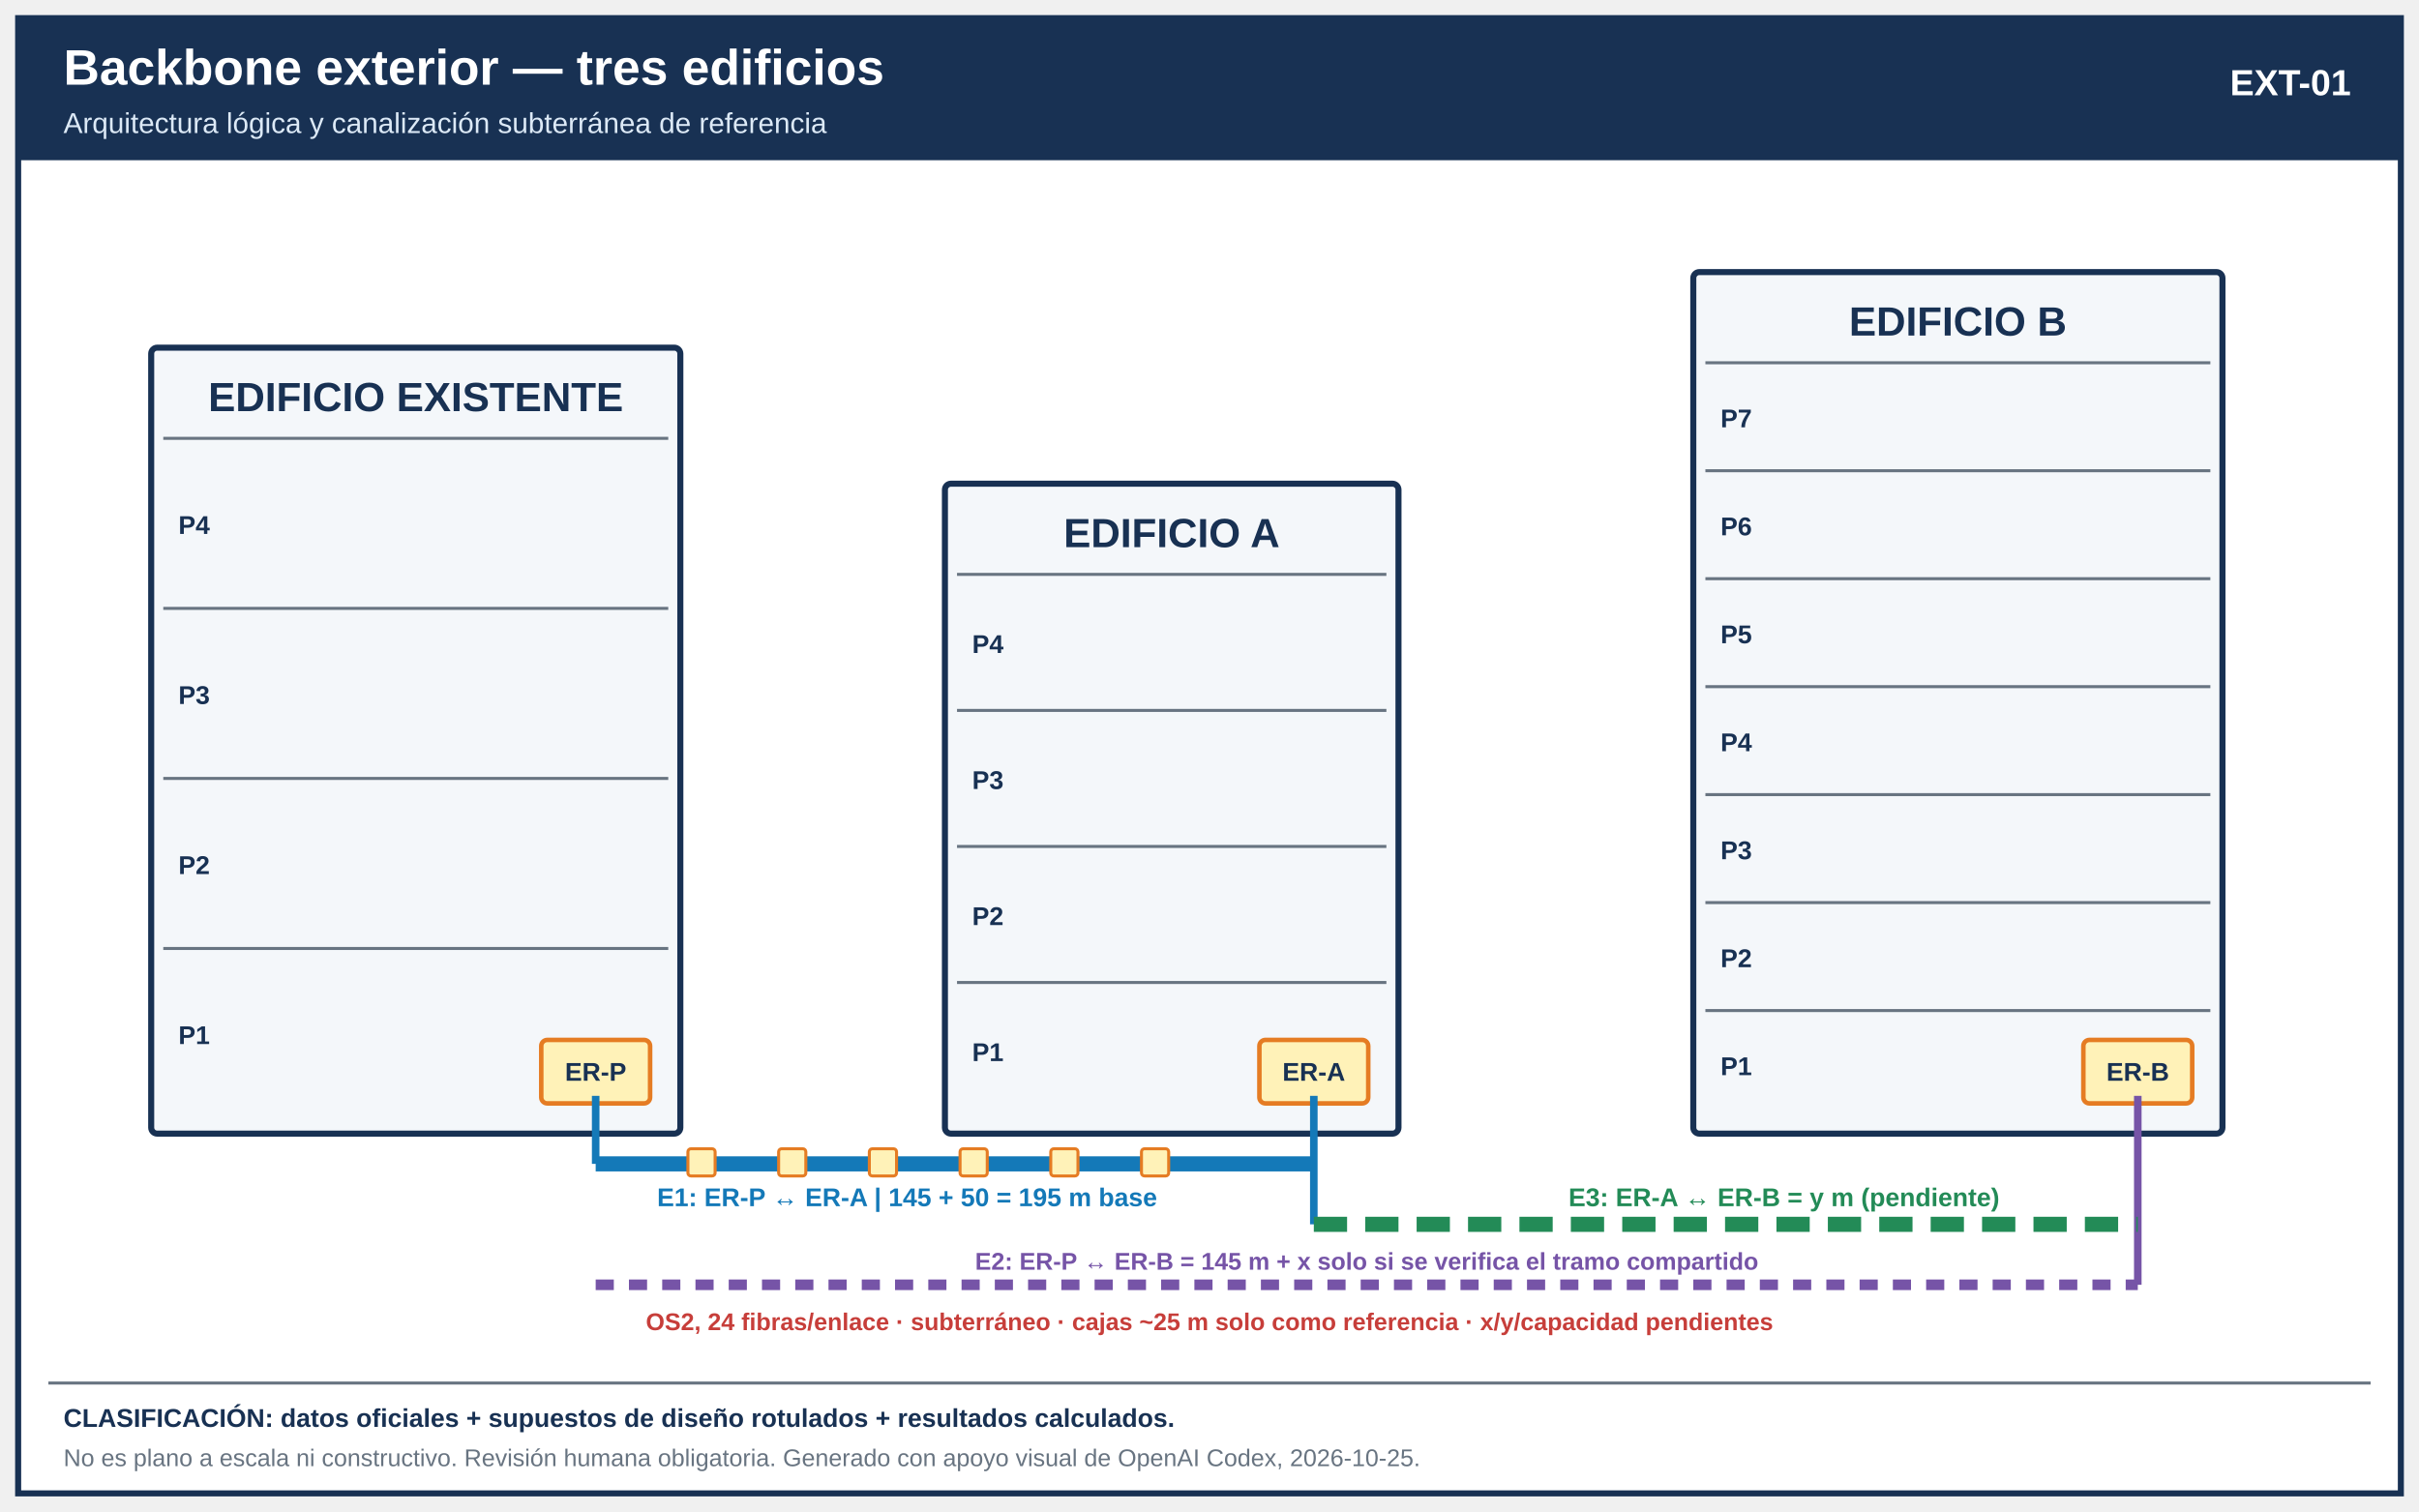
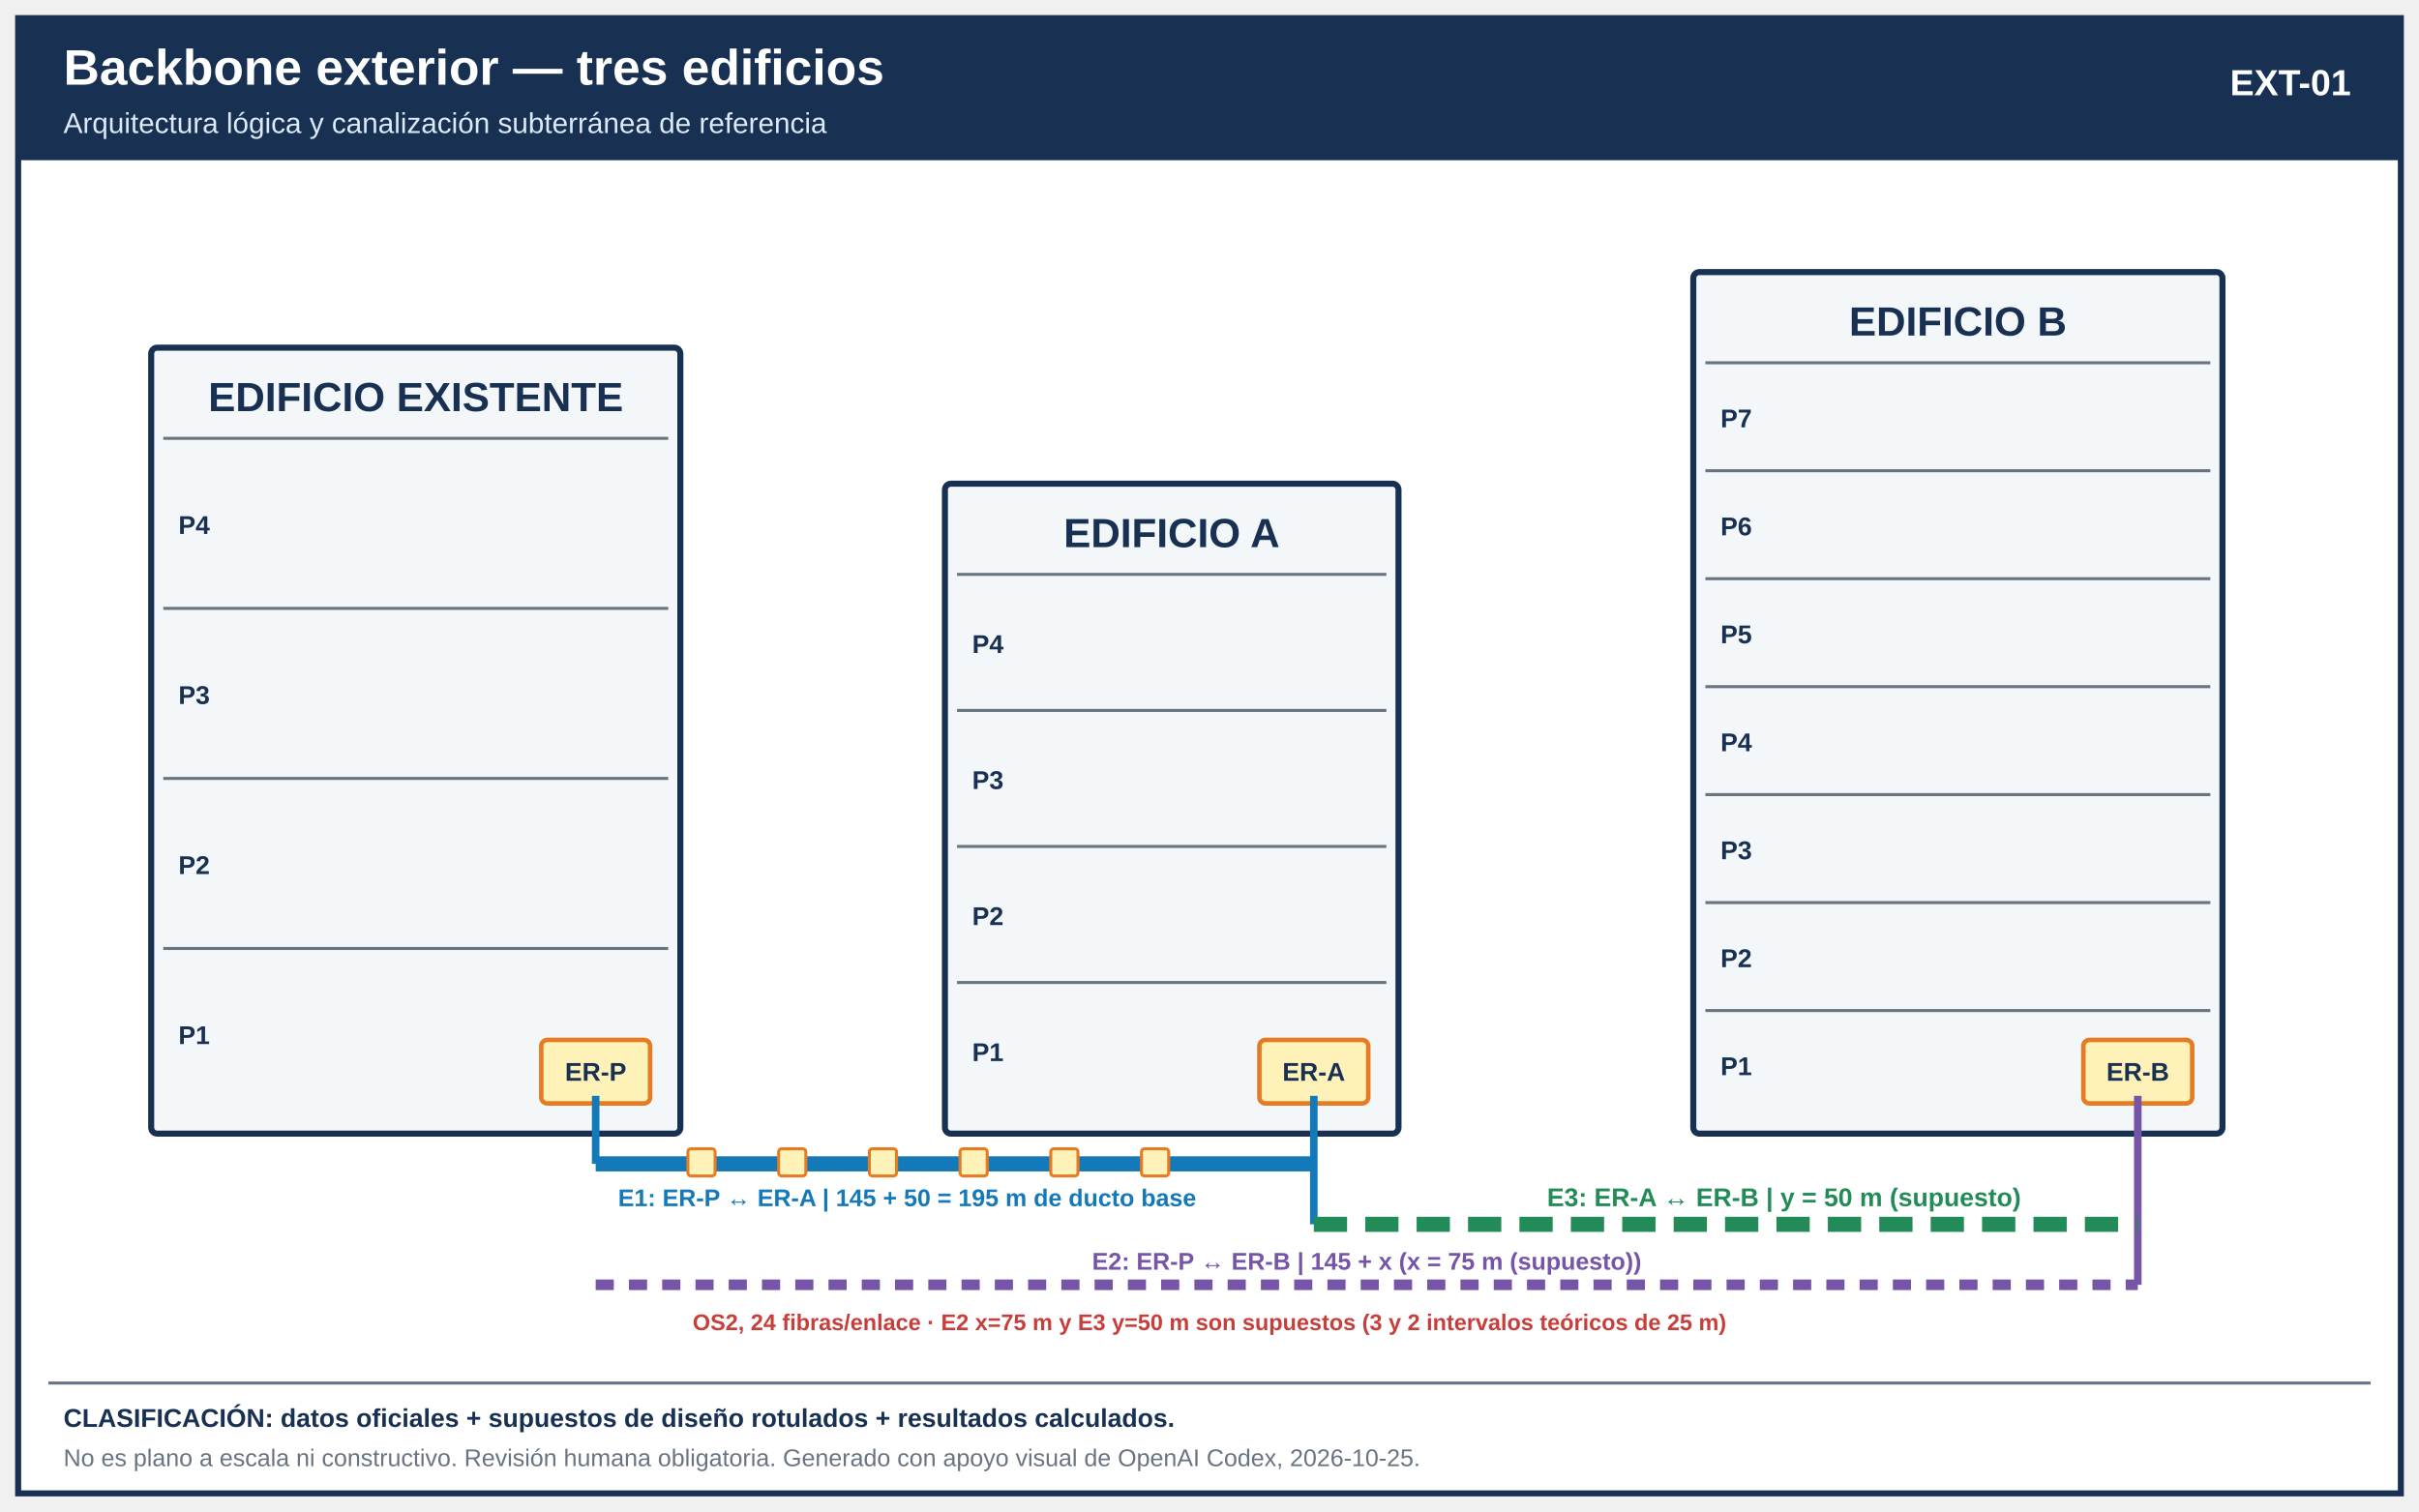
<svg xmlns="http://www.w3.org/2000/svg" width="1600" height="1000" viewBox="0 0 1600 1000">
  <defs>
    <marker id="arrow" markerWidth="10" markerHeight="10" refX="9" refY="3" orient="auto" markerUnits="strokeWidth">
      <path d="M0,0 L0,6 L9,3 z" fill="#183153" />
    </marker>
  </defs>
  <style>text{font-family:Arial,Helvetica,sans-serif}.small{font-size:18px}.tiny{font-size:15px}</style>
  <rect x="12" y="12" width="1576" height="976" rx="0" fill="white" stroke="#183153" stroke-width="4" />
  <rect x="12" y="12" width="1576" height="94" rx="0" fill="#183153" stroke="#183153" stroke-width="0" />
  <text x="42" y="56" font-size="33" font-weight="bold" text-anchor="start" fill="white">Backbone exterior — tres edificios</text>
  <text x="42" y="88" font-size="19" font-weight="normal" text-anchor="start" fill="#dce9f6">Arquitectura lógica y canalización subterránea de referencia</text>
  <text x="1555" y="63" font-size="24" font-weight="bold" text-anchor="end" fill="white">EXT-01</text>
  <rect x="100" y="230" width="350" height="520" rx="4" fill="#f4f7fa" stroke="#183153" stroke-width="4" />
  <text x="275.0" y="272" font-size="27" font-weight="bold" text-anchor="middle" fill="#183153">EDIFICIO EXISTENTE</text>
  <line x1="108" y1="290.0" x2="442" y2="290.0" stroke="#687481" stroke-width="2" fill="none" />
  <text x="118" y="353.25" font-size="17" font-weight="bold" text-anchor="start" fill="#183153">P4</text>
  <line x1="108" y1="402.5" x2="442" y2="402.5" stroke="#687481" stroke-width="2" fill="none" />
  <text x="118" y="465.75" font-size="17" font-weight="bold" text-anchor="start" fill="#183153">P3</text>
  <line x1="108" y1="515.0" x2="442" y2="515.0" stroke="#687481" stroke-width="2" fill="none" />
  <text x="118" y="578.25" font-size="17" font-weight="bold" text-anchor="start" fill="#183153">P2</text>
  <line x1="108" y1="627.5" x2="442" y2="627.5" stroke="#687481" stroke-width="2" fill="none" />
  <text x="118" y="690.75" font-size="17" font-weight="bold" text-anchor="start" fill="#183153">P1</text>
  <rect x="358" y="688" width="72" height="42" rx="4" fill="#fff2b8" stroke="#e57c23" stroke-width="3" />
  <text x="394" y="715" font-size="17" font-weight="bold" text-anchor="middle" fill="#183153">ER-P</text>
  <rect x="625" y="320" width="300" height="430" rx="4" fill="#f4f7fa" stroke="#183153" stroke-width="4" />
  <text x="775.0" y="362" font-size="27" font-weight="bold" text-anchor="middle" fill="#183153">EDIFICIO A</text>
  <line x1="633" y1="380.0" x2="917" y2="380.0" stroke="#687481" stroke-width="2" fill="none" />
  <text x="643" y="432.0" font-size="17" font-weight="bold" text-anchor="start" fill="#183153">P4</text>
  <line x1="633" y1="470.0" x2="917" y2="470.0" stroke="#687481" stroke-width="2" fill="none" />
  <text x="643" y="522.0" font-size="17" font-weight="bold" text-anchor="start" fill="#183153">P3</text>
  <line x1="633" y1="560.0" x2="917" y2="560.0" stroke="#687481" stroke-width="2" fill="none" />
  <text x="643" y="612.0" font-size="17" font-weight="bold" text-anchor="start" fill="#183153">P2</text>
  <line x1="633" y1="650.0" x2="917" y2="650.0" stroke="#687481" stroke-width="2" fill="none" />
  <text x="643" y="702.0" font-size="17" font-weight="bold" text-anchor="start" fill="#183153">P1</text>
  <rect x="833" y="688" width="72" height="42" rx="4" fill="#fff2b8" stroke="#e57c23" stroke-width="3" />
  <text x="869" y="715" font-size="17" font-weight="bold" text-anchor="middle" fill="#183153">ER-A</text>
  <rect x="1120" y="180" width="350" height="570" rx="4" fill="#f4f7fa" stroke="#183153" stroke-width="4" />
  <text x="1295.0" y="222" font-size="27" font-weight="bold" text-anchor="middle" fill="#183153">EDIFICIO B</text>
  <line x1="1128" y1="240.0" x2="1462" y2="240.0" stroke="#687481" stroke-width="2" fill="none" />
  <text x="1138" y="282.714" font-size="17" font-weight="bold" text-anchor="start" fill="#183153">P7</text>
  <line x1="1128" y1="311.429" x2="1462" y2="311.429" stroke="#687481" stroke-width="2" fill="none" />
  <text x="1138" y="354.143" font-size="17" font-weight="bold" text-anchor="start" fill="#183153">P6</text>
  <line x1="1128" y1="382.857" x2="1462" y2="382.857" stroke="#687481" stroke-width="2" fill="none" />
  <text x="1138" y="425.571" font-size="17" font-weight="bold" text-anchor="start" fill="#183153">P5</text>
  <line x1="1128" y1="454.286" x2="1462" y2="454.286" stroke="#687481" stroke-width="2" fill="none" />
  <text x="1138" y="497.0" font-size="17" font-weight="bold" text-anchor="start" fill="#183153">P4</text>
  <line x1="1128" y1="525.714" x2="1462" y2="525.714" stroke="#687481" stroke-width="2" fill="none" />
  <text x="1138" y="568.429" font-size="17" font-weight="bold" text-anchor="start" fill="#183153">P3</text>
  <line x1="1128" y1="597.143" x2="1462" y2="597.143" stroke="#687481" stroke-width="2" fill="none" />
  <text x="1138" y="639.857" font-size="17" font-weight="bold" text-anchor="start" fill="#183153">P2</text>
  <line x1="1128" y1="668.571" x2="1462" y2="668.571" stroke="#687481" stroke-width="2" fill="none" />
  <text x="1138" y="711.286" font-size="17" font-weight="bold" text-anchor="start" fill="#183153">P1</text>
  <rect x="1378" y="688" width="72" height="42" rx="4" fill="#fff2b8" stroke="#e57c23" stroke-width="3" />
  <text x="1414" y="715" font-size="17" font-weight="bold" text-anchor="middle" fill="#183153">ER-B</text>
  <line x1="394" y1="725" x2="394" y2="770" stroke="#1479b8" stroke-width="5" fill="none" />
  <line x1="869" y1="725" x2="869" y2="810" stroke="#1479b8" stroke-width="5" fill="none" />
  <line x1="1414" y1="725" x2="1414" y2="850" stroke="#7654a7" stroke-width="5" fill="none" />
  <line x1="394" y1="770" x2="869" y2="770" stroke="#1479b8" stroke-width="10" fill="none" />
  <line x1="869" y1="810" x2="1414" y2="810" stroke="#238b57" stroke-width="10" fill="none" stroke-dasharray="22 12" />
  <line x1="394" y1="850" x2="1414" y2="850" stroke="#7654a7" stroke-width="7" fill="none" stroke-dasharray="12 10" />
-   <text x="600" y="798" font-size="17" font-weight="bold" text-anchor="middle" fill="#1479b8">E1: ER-P ↔ ER-A | 145 + 50 = 195 m base</text>
-   <text x="1180" y="798" font-size="17" font-weight="bold" text-anchor="middle" fill="#238b57">E3: ER-A ↔ ER-B = y m (pendiente)</text>
-   <text x="904" y="840" font-size="16" font-weight="bold" text-anchor="middle" fill="#7654a7">E2: ER-P ↔ ER-B = 145 m + x solo si se verifica el tramo compartido</text>
+   <text x="600" y="798" font-size="16" font-weight="bold" text-anchor="middle" fill="#1479b8">E1: ER-P ↔ ER-A | 145 + 50 = 195 m de ducto base</text>
+   <text x="1180" y="798" font-size="17" font-weight="bold" text-anchor="middle" fill="#238b57">E3: ER-A ↔ ER-B | y = 50 m (supuesto)</text>
+   <text x="904" y="840" font-size="16" font-weight="bold" text-anchor="middle" fill="#7654a7">E2: ER-P ↔ ER-B | 145 + x (x = 75 m (supuesto))</text>
  <rect x="455" y="760" width="18" height="18" rx="2" fill="#fff2b8" stroke="#e57c23" stroke-width="2" />
  <rect x="515" y="760" width="18" height="18" rx="2" fill="#fff2b8" stroke="#e57c23" stroke-width="2" />
  <rect x="575" y="760" width="18" height="18" rx="2" fill="#fff2b8" stroke="#e57c23" stroke-width="2" />
  <rect x="635" y="760" width="18" height="18" rx="2" fill="#fff2b8" stroke="#e57c23" stroke-width="2" />
  <rect x="695" y="760" width="18" height="18" rx="2" fill="#fff2b8" stroke="#e57c23" stroke-width="2" />
  <rect x="755" y="760" width="18" height="18" rx="2" fill="#fff2b8" stroke="#e57c23" stroke-width="2" />
-   <text x="800" y="880" font-size="16" font-weight="bold" text-anchor="middle" fill="#c73e3a">OS2, 24 fibras/enlace · subterráneo · cajas ~25 m solo como referencia · x/y/capacidad pendientes</text>
+   <text x="800" y="880" font-size="15" font-weight="bold" text-anchor="middle" fill="#c73e3a">OS2, 24 fibras/enlace · E2 x=75 m y E3 y=50 m son supuestos (3 y 2 intervalos teóricos de 25 m)</text>
  <line x1="32" y1="915" x2="1568" y2="915" stroke="#687481" stroke-width="2" fill="none" />
  <text x="42" y="944" font-size="17" font-weight="bold" text-anchor="start" fill="#183153">CLASIFICACIÓN: datos oficiales + supuestos de diseño rotulados + resultados calculados.</text>
  <text x="42" y="970" font-size="16" font-weight="normal" text-anchor="start" fill="#687481">No es plano a escala ni constructivo. Revisión humana obligatoria. Generado con apoyo visual de OpenAI Codex, 2026-10-25.</text>
</svg>
